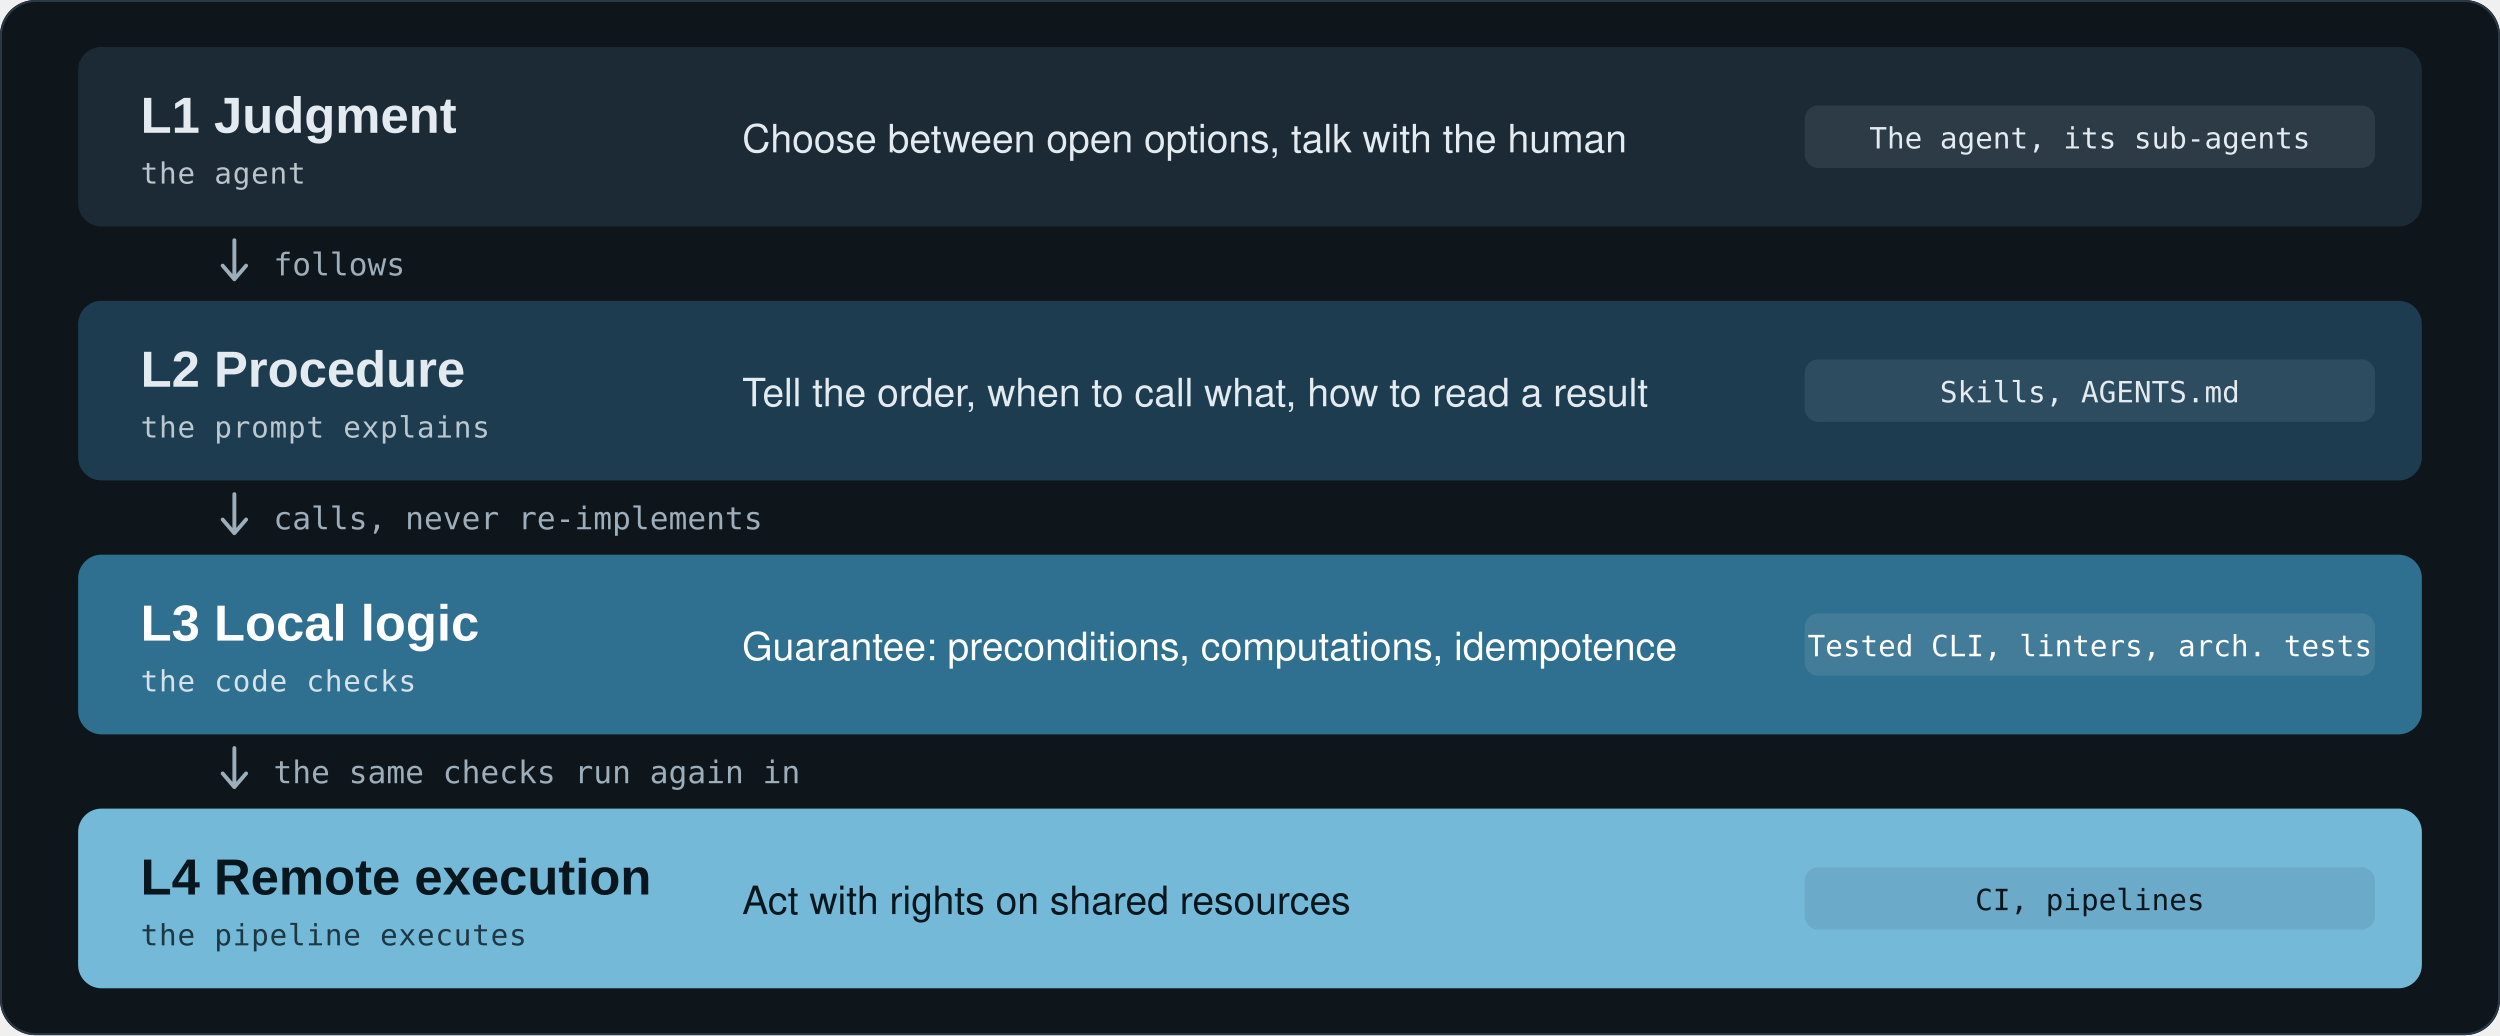
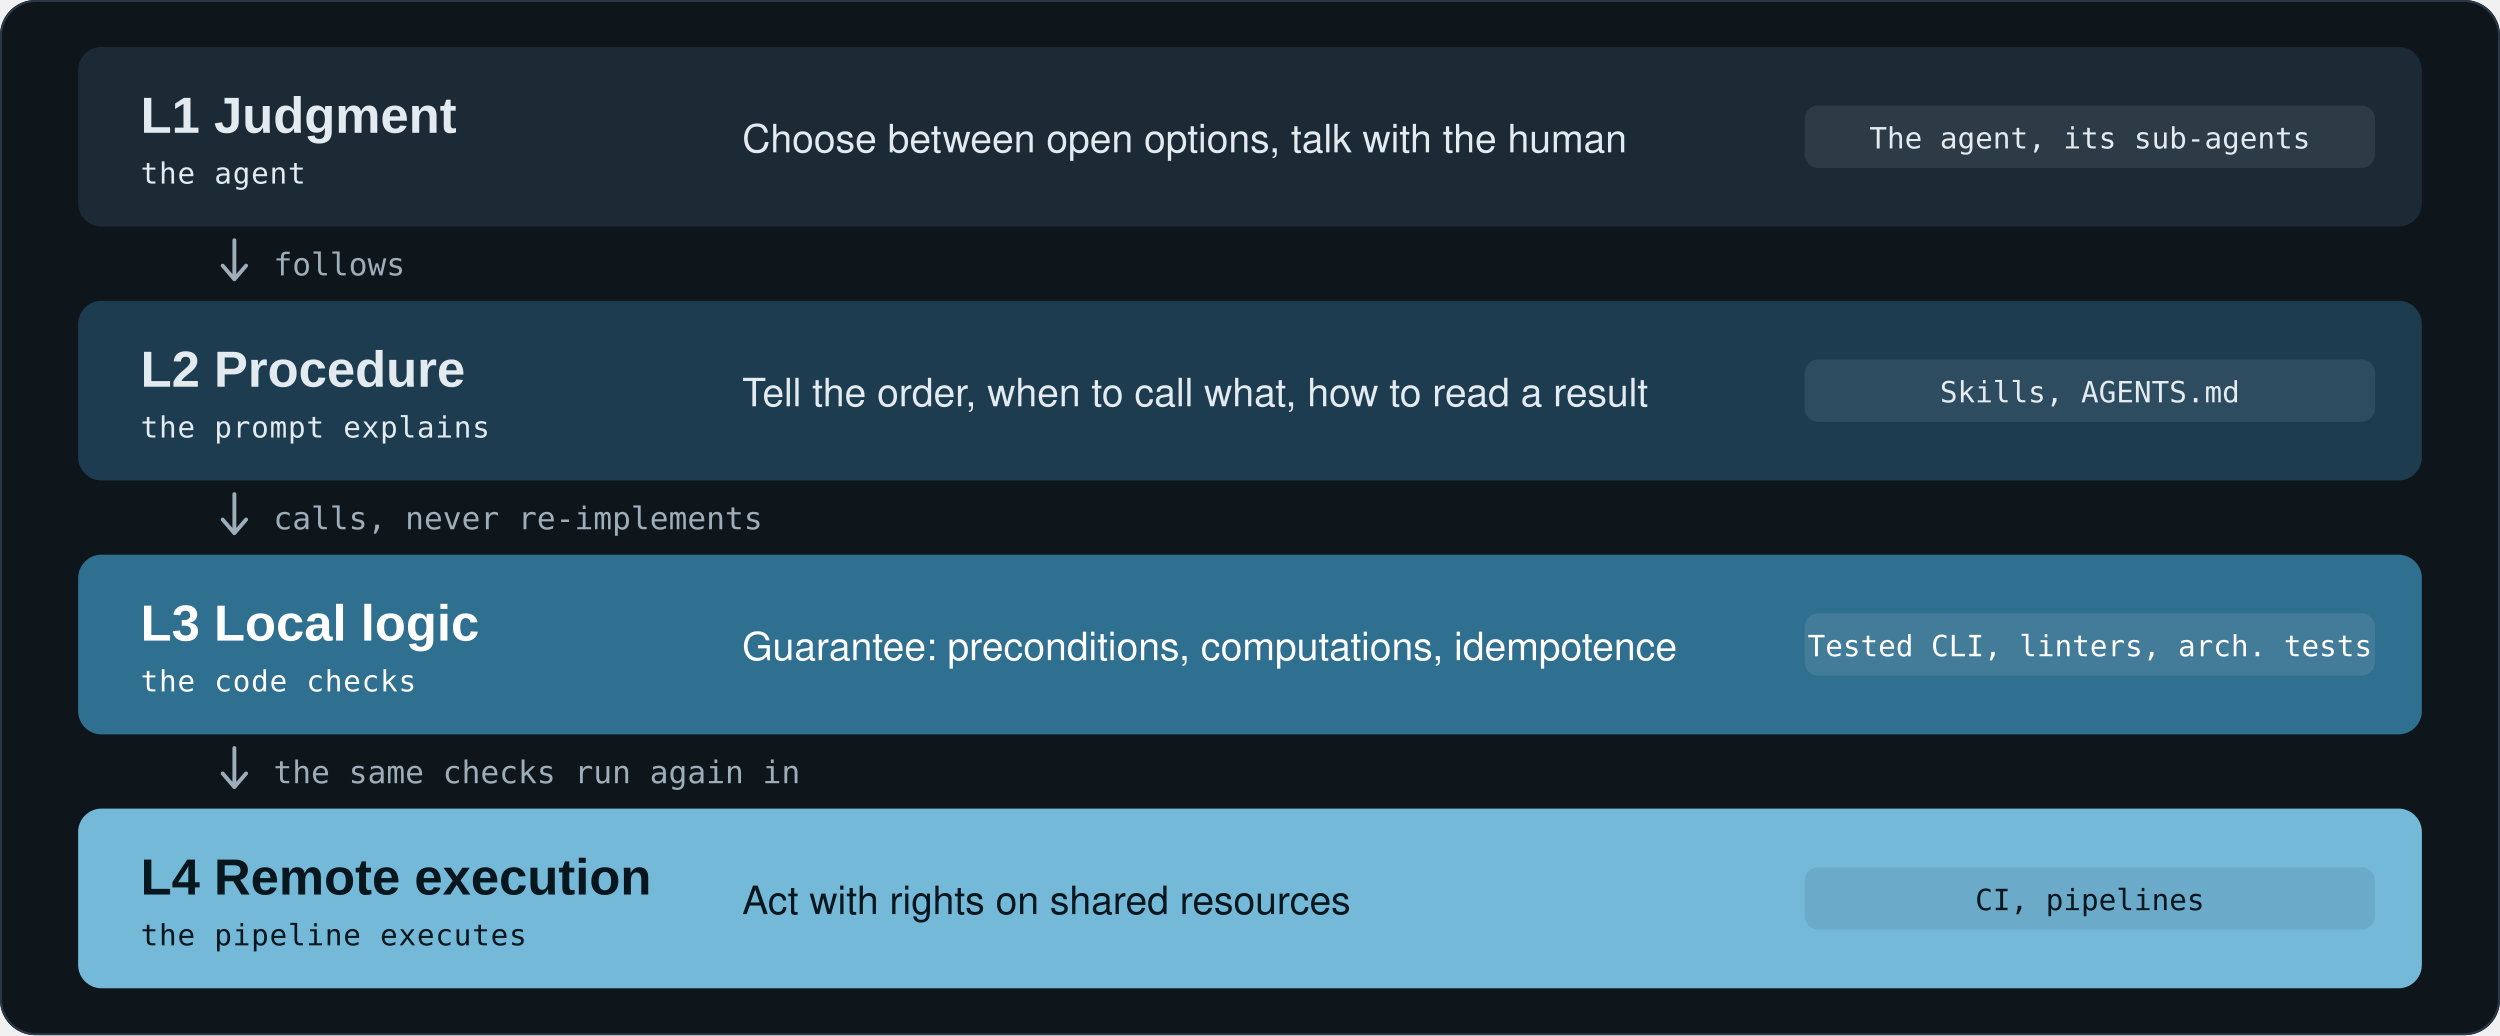
<svg xmlns="http://www.w3.org/2000/svg" width="1280" height="530" viewBox="0 0 1280 530" role="img" aria-labelledby="t d">
  <style>
  @media (prefers-reduced-motion: reduce) { * { animation: none !important; } }
  .rise { animation: rise .7s cubic-bezier(.16,1,.3,1) backwards; }
  @keyframes rise { from { opacity: 0; transform: translateY(10px); } to { opacity: 1; transform: none; } }
</style>
  <rect width="1280" height="530" rx="18" fill="#0e151b" />
  <rect x=".5" y=".5" width="1279" height="529" rx="18" fill="none" stroke="#2b3946" />
  <g class="rise" style="animation-delay:0.10s">
    <rect x="40" y="24" width="1200" height="92" rx="12" fill="#1b2a35" />
    <text x="72" y="68" font-family="'IBM Plex Sans Condensed', 'IBM Plex Sans', -apple-system, 'Segoe UI', 'Helvetica Neue', Arial, sans-serif" font-size="26" font-weight="600" fill="#e3eaf0" text-anchor="start">L1 Judgment</text>
-     <text x="72" y="94" font-family="'IBM Plex Mono', ui-monospace, SFMono-Regular, Menlo, Consolas, monospace" font-size="15" font-weight="400" fill="#e3eaf0" text-anchor="start" opacity=".8" letter-spacing=".4">the agent</text>
+     <text x="72" y="94" font-family="'IBM Plex Mono', ui-monospace, SFMono-Regular, Menlo, Consolas, monospace" font-size="15" font-weight="400" fill="#e3eaf0" text-anchor="start" letter-spacing=".4">the agent</text>
    <text x="380" y="78" font-family="'IBM Plex Sans', -apple-system, 'Segoe UI', Helvetica, Arial, sans-serif" font-size="20" font-weight="400" fill="#e3eaf0" text-anchor="start">Choose between open options, talk with the human</text>
    <rect x="924" y="54" width="292" height="32" rx="7" fill="#e3eaf0" opacity=".09" />
    <text x="1070" y="76" font-family="'IBM Plex Mono', ui-monospace, SFMono-Regular, Menlo, Consolas, monospace" font-size="15" font-weight="500" fill="#e3eaf0" text-anchor="middle">The agent, its sub-agents</text>
  </g>
  <g class="rise" style="animation-delay:0.17s">
    <path d="M120 123.0v20m-6-7l6 7 6-7" fill="none" stroke="#9dadb9" stroke-width="2" stroke-linecap="round" stroke-linejoin="round" />
    <text x="140" y="141.0" font-family="'IBM Plex Mono', ui-monospace, SFMono-Regular, Menlo, Consolas, monospace" font-size="16" font-weight="400" fill="#9dadb9" text-anchor="start">follows</text>
  </g>
  <g class="rise" style="animation-delay:0.25s">
    <rect x="40" y="154" width="1200" height="92" rx="12" fill="#1d3c50" />
    <text x="72" y="198" font-family="'IBM Plex Sans Condensed', 'IBM Plex Sans', -apple-system, 'Segoe UI', 'Helvetica Neue', Arial, sans-serif" font-size="26" font-weight="600" fill="#e3eaf0" text-anchor="start">L2 Procedure</text>
-     <text x="72" y="224" font-family="'IBM Plex Mono', ui-monospace, SFMono-Regular, Menlo, Consolas, monospace" font-size="15" font-weight="400" fill="#e3eaf0" text-anchor="start" opacity=".8" letter-spacing=".4">the prompt explains</text>
+     <text x="72" y="224" font-family="'IBM Plex Mono', ui-monospace, SFMono-Regular, Menlo, Consolas, monospace" font-size="15" font-weight="400" fill="#e3eaf0" text-anchor="start" letter-spacing=".4">the prompt explains</text>
    <text x="380" y="208" font-family="'IBM Plex Sans', -apple-system, 'Segoe UI', Helvetica, Arial, sans-serif" font-size="20" font-weight="400" fill="#e3eaf0" text-anchor="start">Tell the order, when to call what, how to read a result</text>
    <rect x="924" y="184" width="292" height="32" rx="7" fill="#e3eaf0" opacity=".09" />
    <text x="1070" y="206" font-family="'IBM Plex Mono', ui-monospace, SFMono-Regular, Menlo, Consolas, monospace" font-size="15" font-weight="500" fill="#e3eaf0" text-anchor="middle">Skills, AGENTS.md</text>
  </g>
  <g class="rise" style="animation-delay:0.32s">
    <path d="M120 253.0v20m-6-7l6 7 6-7" fill="none" stroke="#9dadb9" stroke-width="2" stroke-linecap="round" stroke-linejoin="round" />
    <text x="140" y="271.0" font-family="'IBM Plex Mono', ui-monospace, SFMono-Regular, Menlo, Consolas, monospace" font-size="16" font-weight="400" fill="#9dadb9" text-anchor="start">calls, never re-implements</text>
  </g>
  <g class="rise" style="animation-delay:0.40s">
    <rect x="40" y="284" width="1200" height="92" rx="12" fill="#2f6f8f" />
    <text x="72" y="328" font-family="'IBM Plex Sans Condensed', 'IBM Plex Sans', -apple-system, 'Segoe UI', 'Helvetica Neue', Arial, sans-serif" font-size="26" font-weight="600" fill="#ffffff" text-anchor="start">L3 Local logic</text>
-     <text x="72" y="354" font-family="'IBM Plex Mono', ui-monospace, SFMono-Regular, Menlo, Consolas, monospace" font-size="15" font-weight="400" fill="#ffffff" text-anchor="start" opacity=".8" letter-spacing=".4">the code checks</text>
+     <text x="72" y="354" font-family="'IBM Plex Mono', ui-monospace, SFMono-Regular, Menlo, Consolas, monospace" font-size="15" font-weight="400" fill="#ffffff" text-anchor="start" letter-spacing=".4">the code checks</text>
    <text x="380" y="338" font-family="'IBM Plex Sans', -apple-system, 'Segoe UI', Helvetica, Arial, sans-serif" font-size="20" font-weight="400" fill="#ffffff" text-anchor="start">Guarantee: preconditions, computations, idempotence</text>
    <rect x="924" y="314" width="292" height="32" rx="7" fill="#ffffff" opacity=".09" />
    <text x="1070" y="336" font-family="'IBM Plex Mono', ui-monospace, SFMono-Regular, Menlo, Consolas, monospace" font-size="15" font-weight="500" fill="#ffffff" text-anchor="middle">Tested CLI, linters, arch. tests</text>
  </g>
  <g class="rise" style="animation-delay:0.47s">
    <path d="M120 383.0v20m-6-7l6 7 6-7" fill="none" stroke="#9dadb9" stroke-width="2" stroke-linecap="round" stroke-linejoin="round" />
    <text x="140" y="401.0" font-family="'IBM Plex Mono', ui-monospace, SFMono-Regular, Menlo, Consolas, monospace" font-size="16" font-weight="400" fill="#9dadb9" text-anchor="start">the same checks run again in</text>
  </g>
  <g class="rise" style="animation-delay:0.55s">
    <rect x="40" y="414" width="1200" height="92" rx="12" fill="#74b9d8" />
    <text x="72" y="458" font-family="'IBM Plex Sans Condensed', 'IBM Plex Sans', -apple-system, 'Segoe UI', 'Helvetica Neue', Arial, sans-serif" font-size="26" font-weight="600" fill="#08161e" text-anchor="start">L4 Remote execution</text>
-     <text x="72" y="484" font-family="'IBM Plex Mono', ui-monospace, SFMono-Regular, Menlo, Consolas, monospace" font-size="15" font-weight="400" fill="#08161e" text-anchor="start" opacity=".8" letter-spacing=".4">the pipeline executes</text>
+     <text x="72" y="484" font-family="'IBM Plex Mono', ui-monospace, SFMono-Regular, Menlo, Consolas, monospace" font-size="15" font-weight="400" fill="#08161e" text-anchor="start" letter-spacing=".4">the pipeline executes</text>
    <text x="380" y="468" font-family="'IBM Plex Sans', -apple-system, 'Segoe UI', Helvetica, Arial, sans-serif" font-size="20" font-weight="400" fill="#08161e" text-anchor="start">Act with rights on shared resources</text>
    <rect x="924" y="444" width="292" height="32" rx="7" fill="#08161e" opacity=".09" />
    <text x="1070" y="466" font-family="'IBM Plex Mono', ui-monospace, SFMono-Regular, Menlo, Consolas, monospace" font-size="15" font-weight="500" fill="#08161e" text-anchor="middle">CI, pipelines</text>
  </g>
</svg>
